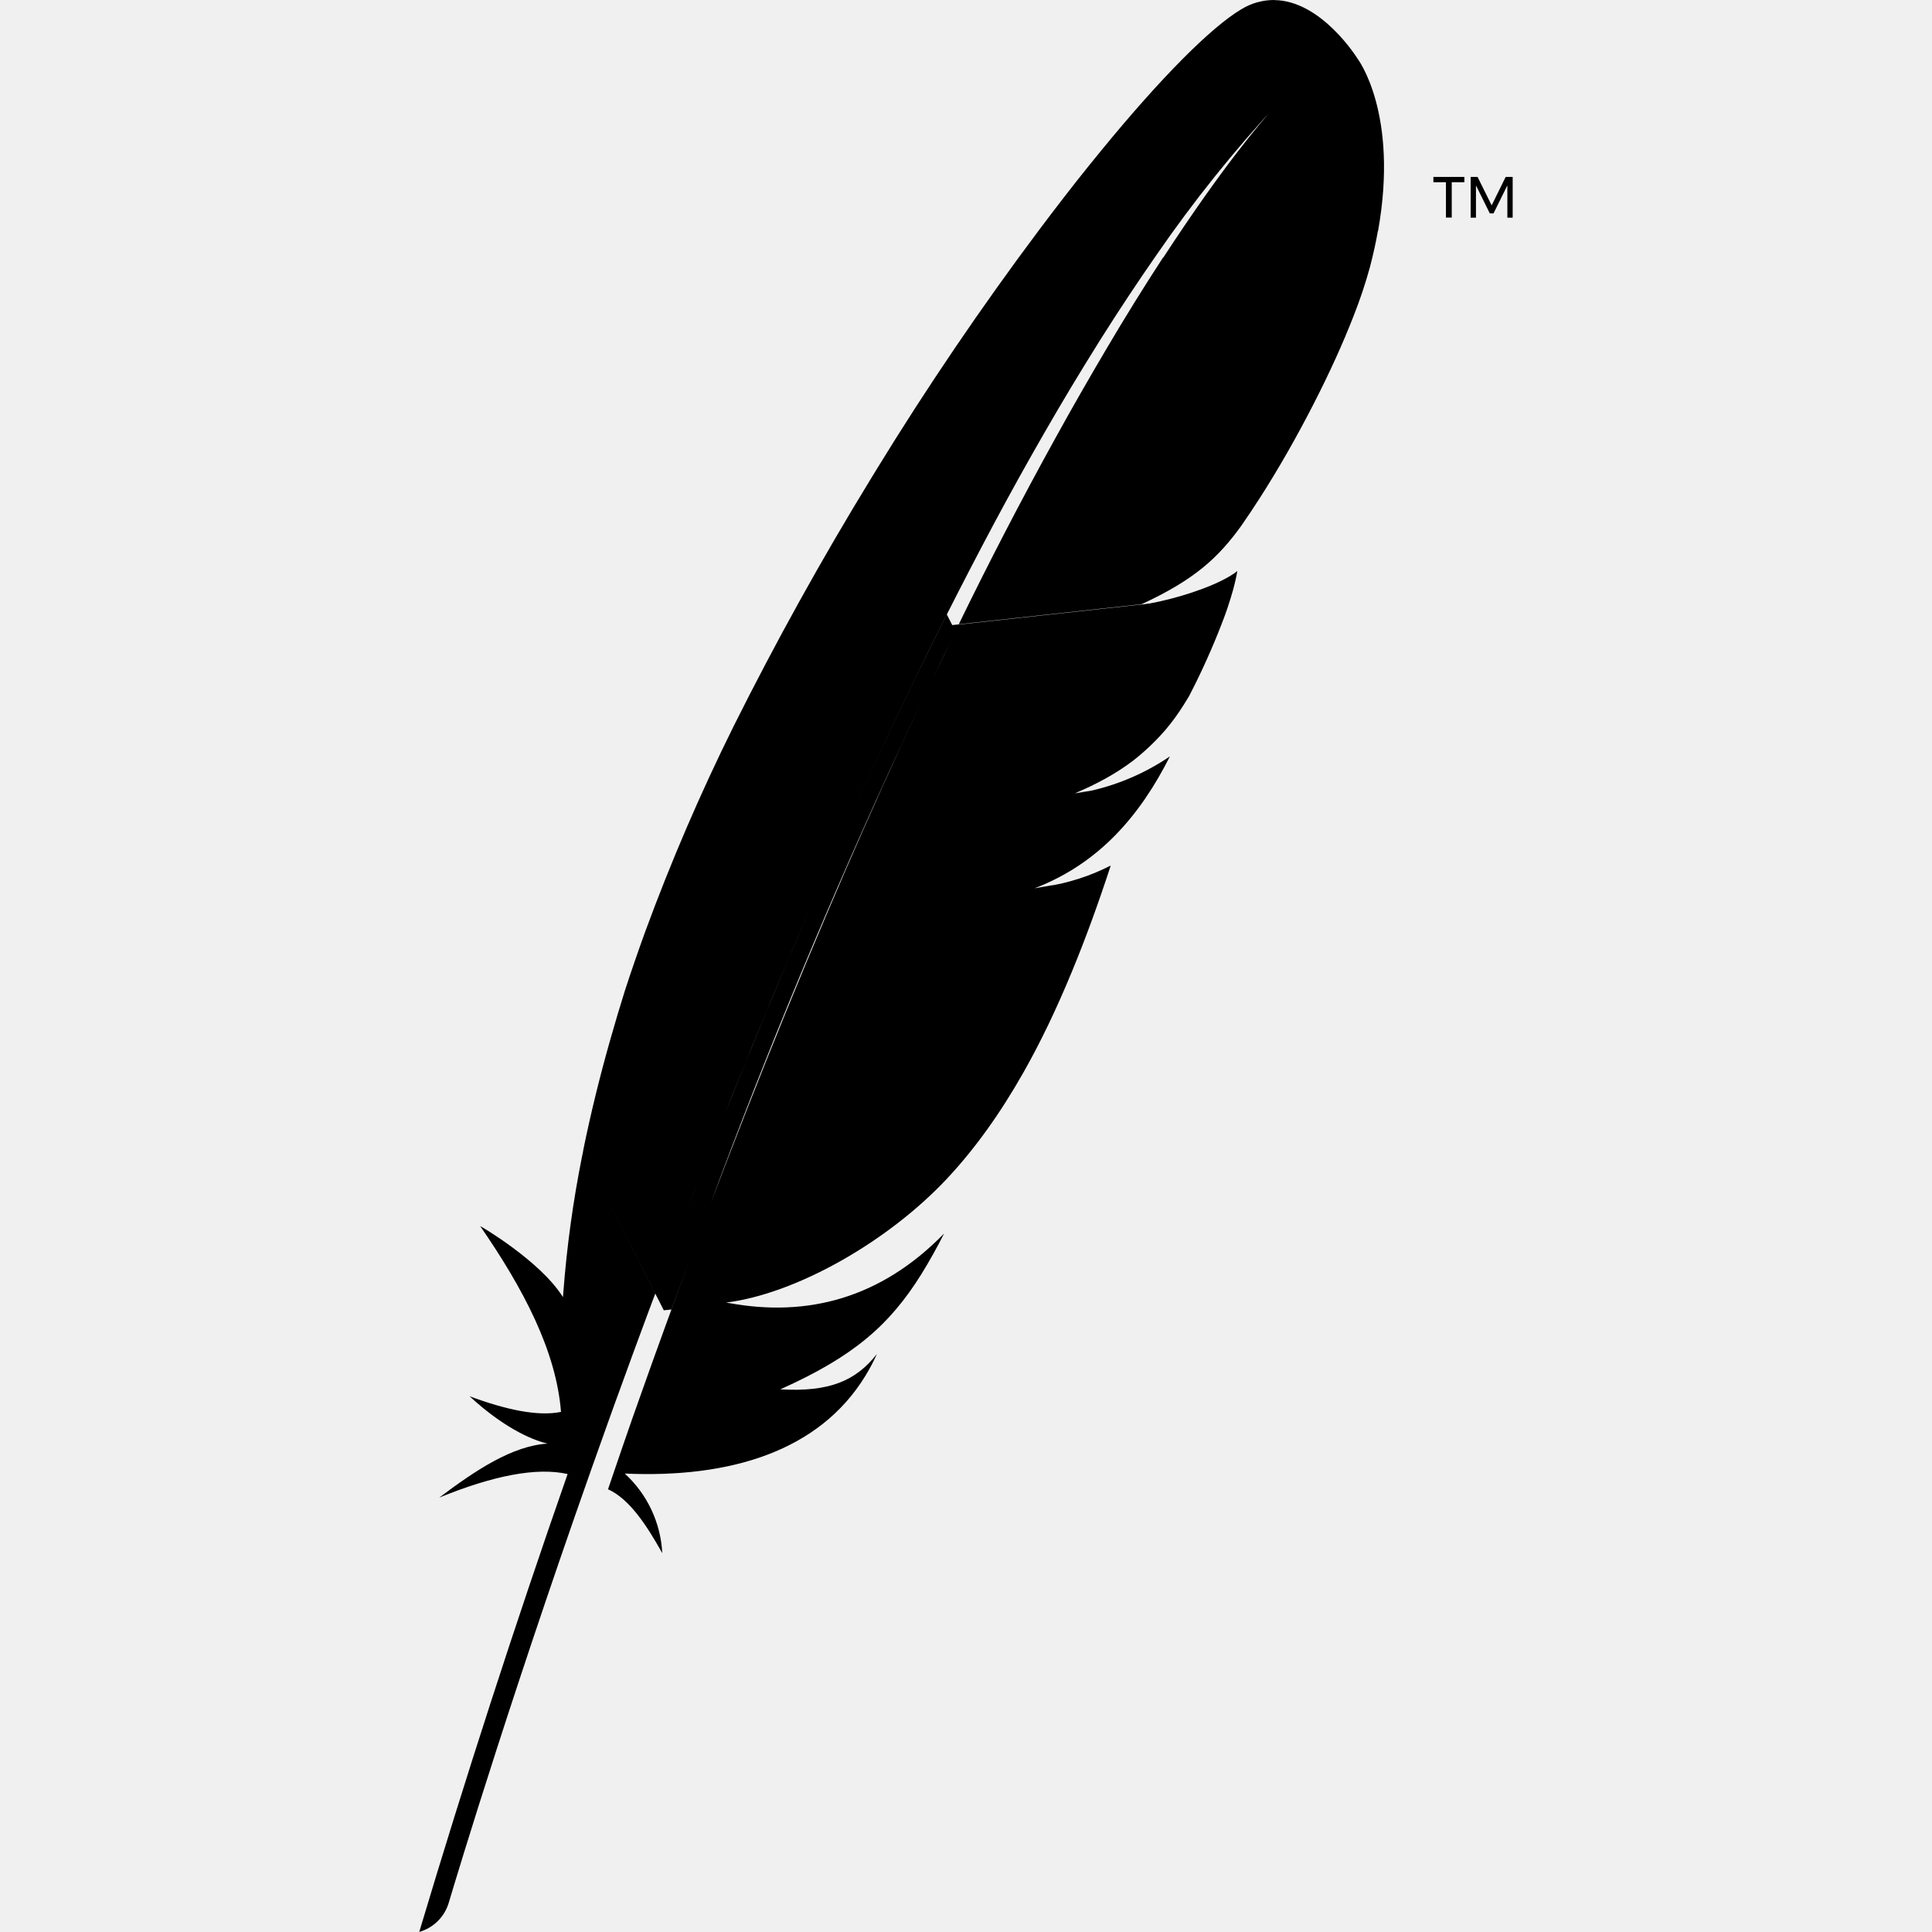
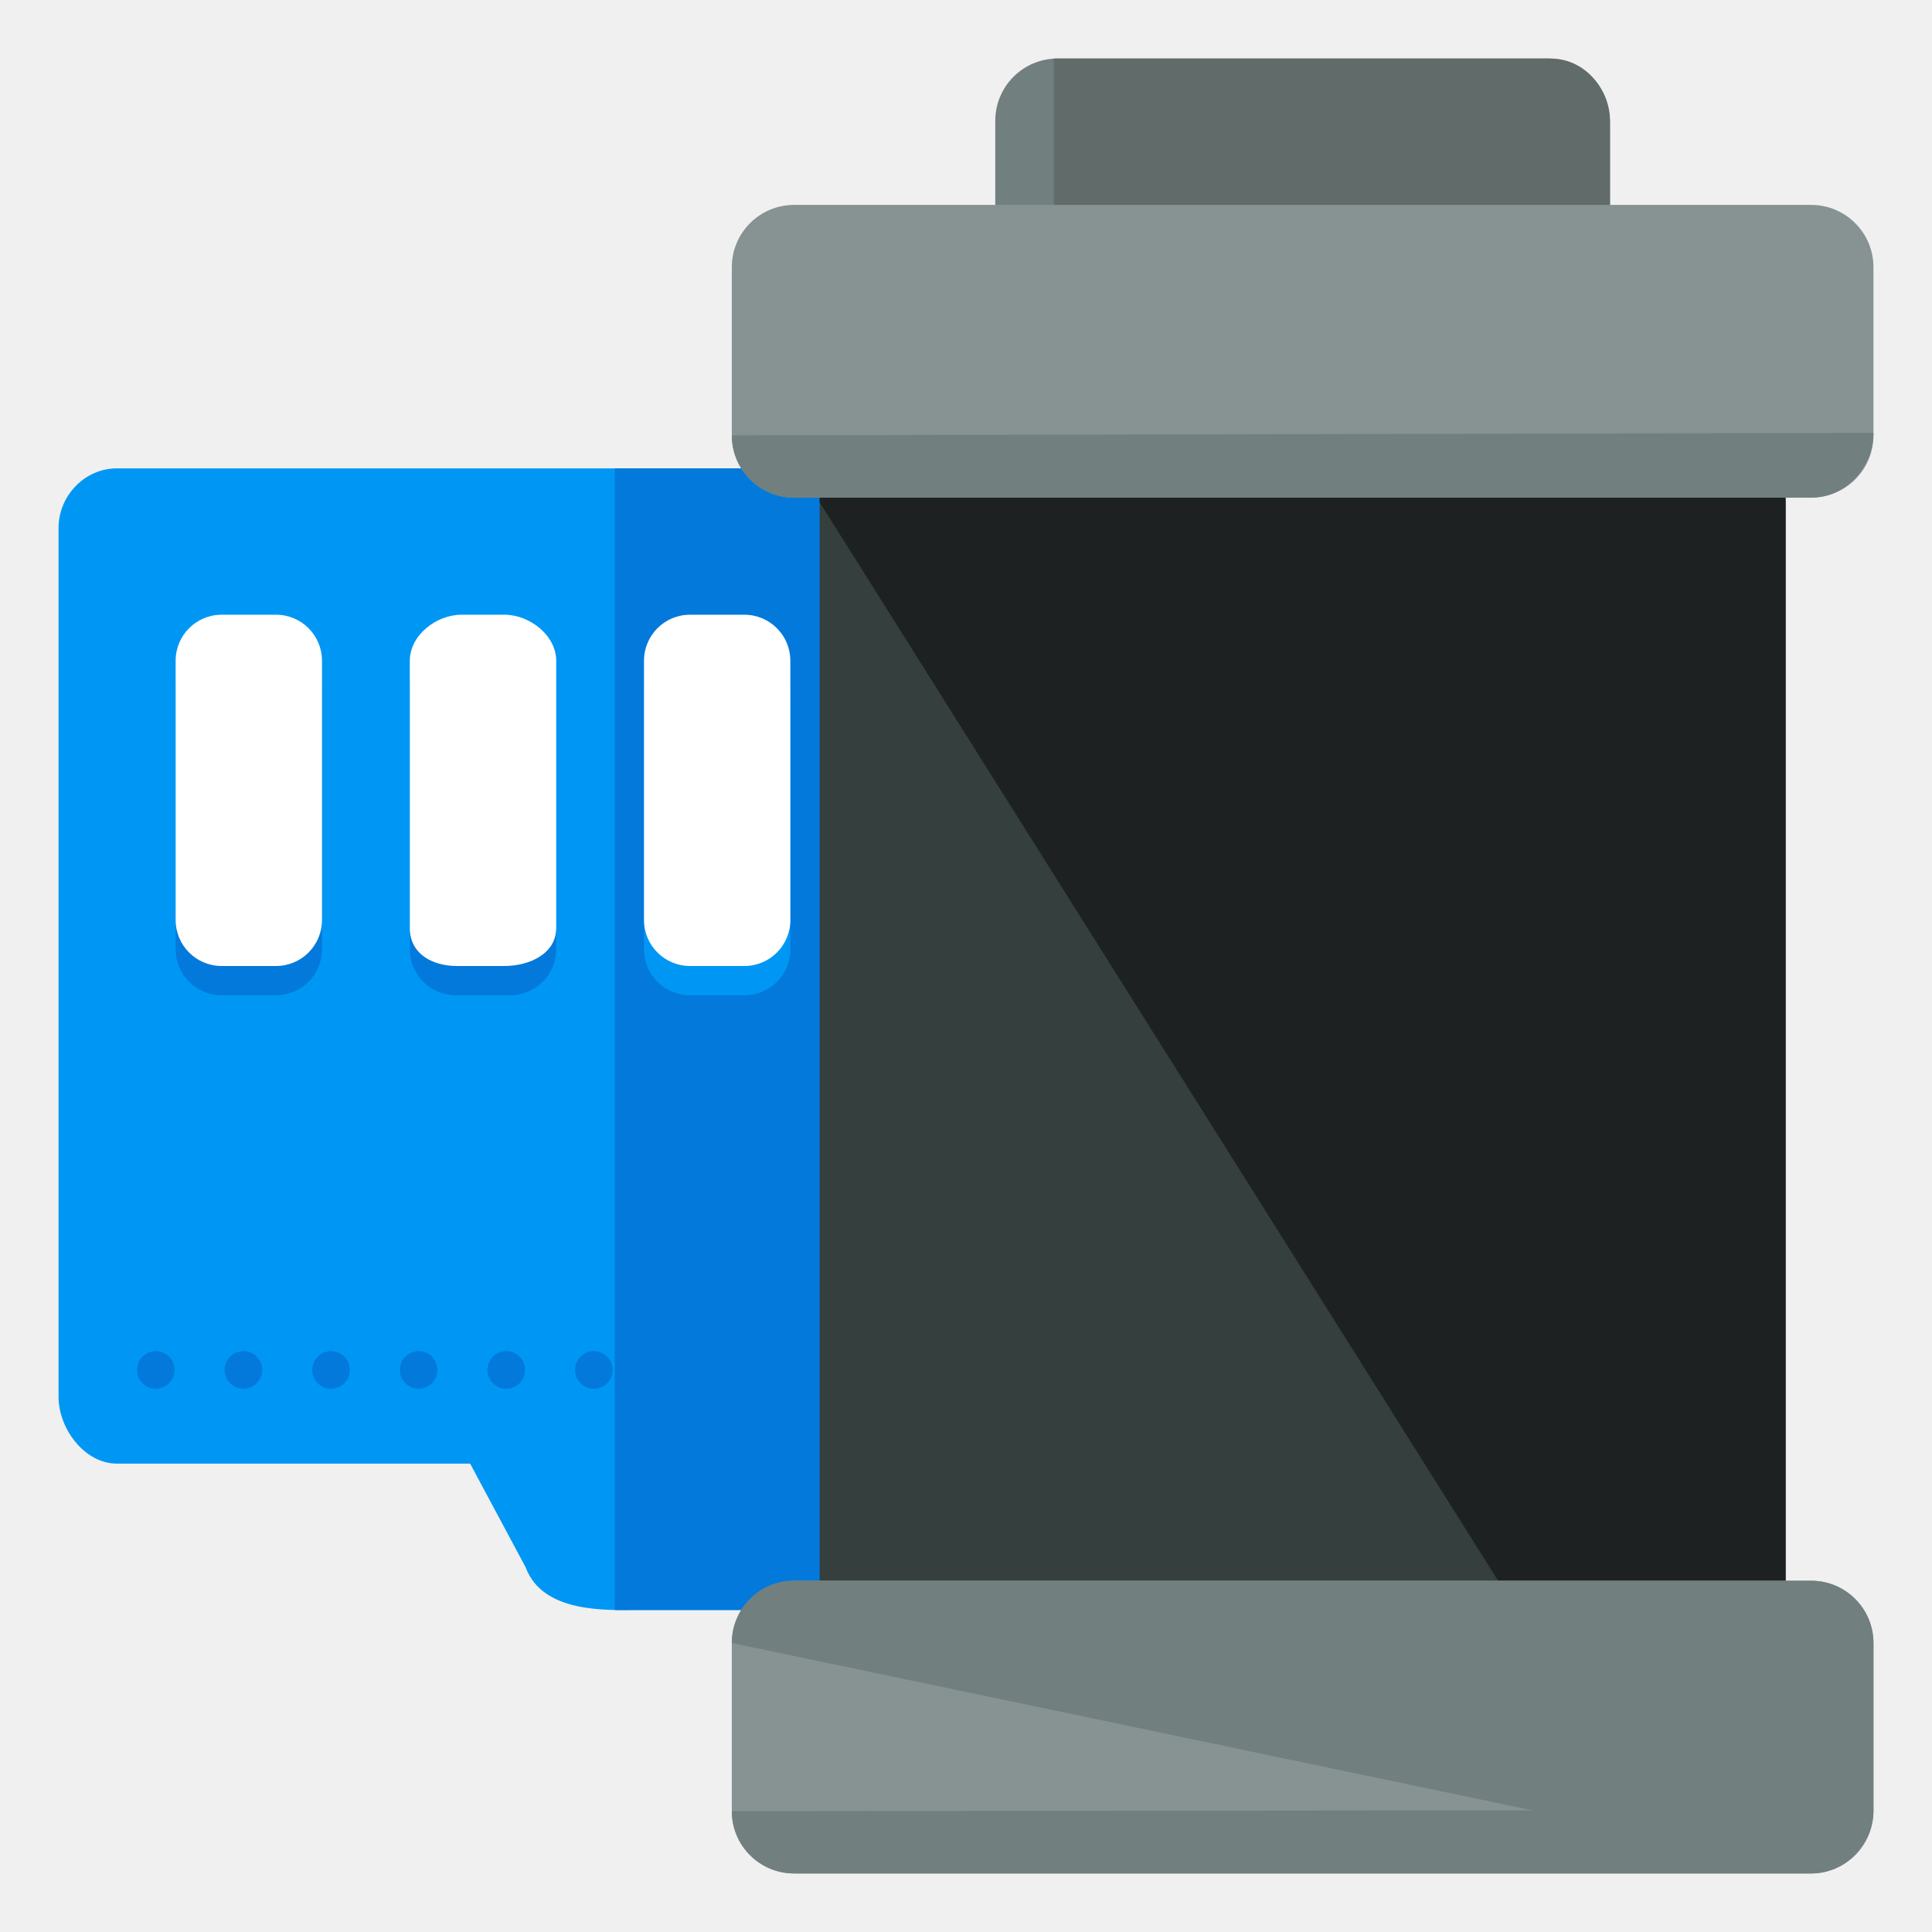
- <svg xmlns="http://www.w3.org/2000/svg" role="img" viewBox="0 0 24 24">
-   <path d="M15.826 0a.776.776 0 0 0-.404.114c-.376.222-1.002.851-1.748 1.763l-.156.192c-.198.246-.403.512-.614.793a38.775 38.775 0 0 0-2.016 2.971l-.022.036-.044.072a40.932 40.932 0 0 0-1.709 3.081 25.602 25.602 0 0 0-1.1 2.557c-.091.251-.174.493-.25.726-.062.199-.122.398-.178.596-.133.467-.248.934-.342 1.398l.001.002-.013.061a14 14 0 0 0-.233 1.692l-.005.059c-.28-.449-1.029-.886-1.028-.882.537.778.944 1.55 1.004 2.308-.287.059-.681-.026-1.136-.194.474.436.83.556.969.588-.436.027-.889.327-1.346.671.668-.273 1.208-.38 1.595-.293a131.873 131.873 0 0 0-1.843 5.688.535.535 0 0 0 .364-.354c.11-.369.837-2.786 1.977-5.964l.098-.273.028-.076c.12-.333.245-.673.374-1.02l.089-.237.002-.005-.604-1.193.604 1.192c.119-.317.24-.638.365-.963l.052-.136.053-.137.041-.104-.041.105-.053.136-.052.136c-.125.325-.246.646-.365.963l.106.208.094-.01.01-.028c.153-.417.304-.824.454-1.22l.005-.014a103.604 103.604 0 0 0-.458 1.234l-.01.028-.067.183c-.118.325-.237.655-.356.993l-.005.015-.051.143c-.08.228-.15.433-.309.899.263.12.474.436.674.794a1.44 1.44 0 0 0-.466-.989c1.296.058 2.413-.269 2.991-1.217.052-.085.099-.173.141-.268-.262.333-.588.474-1.2.439.902-.404 1.354-.791 1.754-1.433a6.71 6.71 0 0 0 .281-.503c-.789.81-1.702 1.04-2.665.865h-.002l-.041-.007c.863-.107 2.01-.752 2.752-1.548.342-.367.652-.8.939-1.306.214-.377.414-.795.605-1.258.167-.404.327-.842.482-1.317a2.65 2.65 0 0 1-.81.261 4.998 4.998 0 0 1-.138.022l.002-.001.003-.001c.045-.007.089-.013.133-.021.045-.008.09-.016.134-.026l-.133.024-.132.023c.802-.31 1.308-.907 1.676-1.637a2.877 2.877 0 0 1-.968.424 3.217 3.217 0 0 1-.171.031l-.043.006.001-.001.009-.001.032-.005a2.887 2.887 0 0 0 .157-.029l.014-.003-.016.003-.194.033c.278-.117.513-.247.717-.401a2.858 2.858 0 0 0 .411-.391c.08-.095.155-.198.225-.31l.064-.104.077-.152a9.024 9.024 0 0 0 .368-.851l.031-.088c.028-.085.052-.161.07-.227.027-.099.044-.178.053-.236a.731.731 0 0 1-.094.064c-.243.145-.66.277-.996.339l-.099.011-.001.001-2.267.249-.012.024-.077.158-.235.488-.044.093.044-.093c.079-.166.157-.329.235-.488l.077-.158c.004-.009.009-.017.012-.026l-.084.009-.067-.132a54.24 54.24 0 0 0-.378.763l-.204.424a72.02 72.02 0 0 0-1.092 2.406 102.271 102.271 0 0 0-1.081 2.603l.086-.216a99.75 99.75 0 0 1 .995-2.387 73.112 73.112 0 0 1 1.092-2.407l.204-.424c.118-.244.237-.485.358-.724l.02-.038c.191-.378.384-.75.579-1.116.208-.39.42-.771.633-1.141a33.1 33.1 0 0 1 .672-1.119l.04-.064c.224-.354.45-.695.677-1.021a16.736 16.736 0 0 1 1.522-1.899l-.058.062c-.16.176-.644.741-1.375 1.863.704-.035 1.785-.179 2.667-.33.262-1.47-.257-2.142-.257-2.142S16.418.007 15.83.001zm-1.648 7.507c.66-.304.956-.579 1.242-.976.076-.11.153-.224.229-.343.233-.363.461-.764.665-1.162.197-.384.371-.765.504-1.109a5.76 5.76 0 0 0 .2-.6c.041-.157.074-.307.099-.449-.883.15-1.964.295-2.668.329a29.873 29.873 0 0 0-.696 1.122c-.204.345-.422.723-.65 1.137a50.238 50.238 0 0 0-1.193 2.299l2.267-.249zm3.628-5.309v.066h.156v.439h.072v-.439h.157v-.066h-.384zm.463 0v.506h.066v-.401l.172.348h.046l.172-.348v.401h.066v-.506h-.087l-.174.353-.175-.353h-.087zm-4.008 5.301l-.102.016.001-.001.1-.016zm-.09.012l-.005.002.005-.002zm-2.74 1.242l-.106.227-.133.287a77.678 77.678 0 0 0-.921 2.085 93.883 93.883 0 0 0-.999 2.446c-.148.378-.298.765-.449 1.163l-.005.014a77.678 77.678 0 0 1 2.374-5.709l.133-.287.106-.226z" />
+ <svg xmlns="http://www.w3.org/2000/svg" version="1.1" id="Layer_1" x="0px" y="0px" width="66px" height="66px" viewBox="0 0 66 66" enable-background="new 0 0 66 66" xml:space="preserve">
+   <g>
+     <path fill="#0097F4" d="M56.855,25H45v-6.963C45,16.936,44.499,16,43.398,16H3.995C2.893,16,2,16.936,2,18.037v29.677   C2,48.815,2.893,50,3.995,50h12.066l1.899,3.548c0.58,1.571,2.79,1.452,3.771,1.452h35.123C57.838,55,59,54.564,59,53.583V27.13   C59,26.147,57.838,25,56.855,25z" />
+     <path fill="#0379DB" d="M21,55.002c0,0,0.444-0.002,0.732-0.002H43V16H21V55.002z" />
+     <g>
+       <path fill="#717F7E" d="M55,9.873C55,11.048,54.049,12,52.875,12h-16.75C34.951,12,34,11.048,34,9.873V4.127    C34,2.952,34.951,2,36.125,2h16.75C54.049,2,55,2.952,55,4.127V9.873z" />
+       <path fill="#616B6A" d="M36,2h16.969C54.144,2,55,3.03,55,4.204v5.981C55,11.36,54.144,12,52.969,12H36" />
+       <g>
+         <path fill="#353F3E" d="M61,55.971C61,58.908,58.827,61,55.893,61H33.563C30.627,61,28,58.908,28,55.971V17.16     c0-2.937,2.627-5.16,5.563-5.16h22.329C58.827,12,61,14.224,61,17.16V55.971z" />
+         <path fill="#1E2121" d="M28,17.16c0-2.937,2.627-5.16,5.563-5.16h22.329C58.827,12,61,14.224,61,17.16v38.811     c0,2.938-2.277,5.356-5.211,5.356" />
+         <g>
+           <path fill="#869392" d="M64,14.873C64,16.048,63.047,17,61.872,17H27.128C25.953,17,25,16.048,25,14.873V9.127      C25,7.952,25.953,7,27.128,7h34.744C63.047,7,64,7.952,64,9.127V14.873z" />
+           <path fill="#717F7E" d="M64,14.789C64,15.964,63.047,17,61.872,17H27.128C25.952,17,25,16.049,25,14.873" />
+         </g>
+         <g>
+           <path fill="#869392" d="M64,61.873C64,63.047,63.047,64,61.872,64H27.128C25.953,64,25,63.047,25,61.873v-5.746      C25,54.953,25.953,54,27.128,54h34.744C63.047,54,64,54.953,64,56.127V61.873z" />
+           <path fill="#717F7E" d="M25,56.127C25,54.953,25.952,54,27.128,54h34.744C63.047,54,64,54.953,64,56.127v5.667      c0,1.175-0.953,2.04-2.128,2.04" />
+           <path fill="#717F7E" d="M64,61.833C64,63.008,63.047,64,61.872,64H27.128C25.952,64,25,63.047,25,61.873" />
+         </g>
+       </g>
+     </g>
+     <g>
+       <path fill="#0379DB" d="M11,32.43C11,33.297,10.297,34,9.43,34H7.57C6.703,34,6,33.297,6,32.43V23.57C6,22.703,6.703,22,7.57,22    H9.43c0.867,0,1.57,0.703,1.57,1.57V32.43z" />
+       <path fill="#0379DB" d="M19,32.43c0,0.867-0.703,1.57-1.57,1.57H15.57C14.703,34,14,33.297,14,32.43V23.57    c0-0.867,0.703-1.57,1.57-1.57h1.859c0.867,0,1.57,0.703,1.57,1.57V32.43z" />
+       <path fill="#FFFFFF" d="M11,31.429C11,32.297,10.297,33,9.43,33H7.57C6.703,33,6,32.297,6,31.429v-8.857    C6,21.703,6.703,21,7.57,21H9.43c0.867,0,1.57,0.703,1.57,1.571V31.429z" />
+     </g>
+     <g>
+       <path fill="#FFFFFF" d="M19,31.705C19,32.573,18.097,33,17.23,33h-1.615C14.749,33,14,32.573,14,31.705v-9.132    C14,21.707,14.898,21,15.765,21h1.466c0.866,0,1.77,0.707,1.77,1.573V31.705z" />
+     </g>
+     <g>
+       <path fill="#0097F4" d="M27,32.43c0,0.867-0.703,1.57-1.57,1.57H23.57C22.703,34,22,33.297,22,32.43V23.57    c0-0.867,0.703-1.57,1.57-1.57h1.859c0.867,0,1.57,0.703,1.57,1.57V32.43z" />
+       <path fill="#FFFFFF" d="M27,31.429C27,32.297,26.297,33,25.43,33H23.57C22.703,33,22,32.297,22,31.429v-8.857    C22,21.703,22.703,21,23.57,21h1.859c0.867,0,1.57,0.703,1.57,1.571V31.429z" />
+     </g>
+     <circle fill="#0379DB" cx="5.322" cy="46.799" r="0.642" />
+     <circle fill="#0379DB" cx="8.316" cy="46.799" r="0.643" />
+     <circle fill="#0379DB" cx="11.309" cy="46.799" r="0.643" />
+     <circle fill="#0379DB" cx="14.302" cy="46.799" r="0.643" />
+     <circle fill="#0379DB" cx="17.294" cy="46.799" r="0.643" />
+     <circle fill="#0379DB" cx="20.287" cy="46.799" r="0.643" />
+   </g>
</svg>
